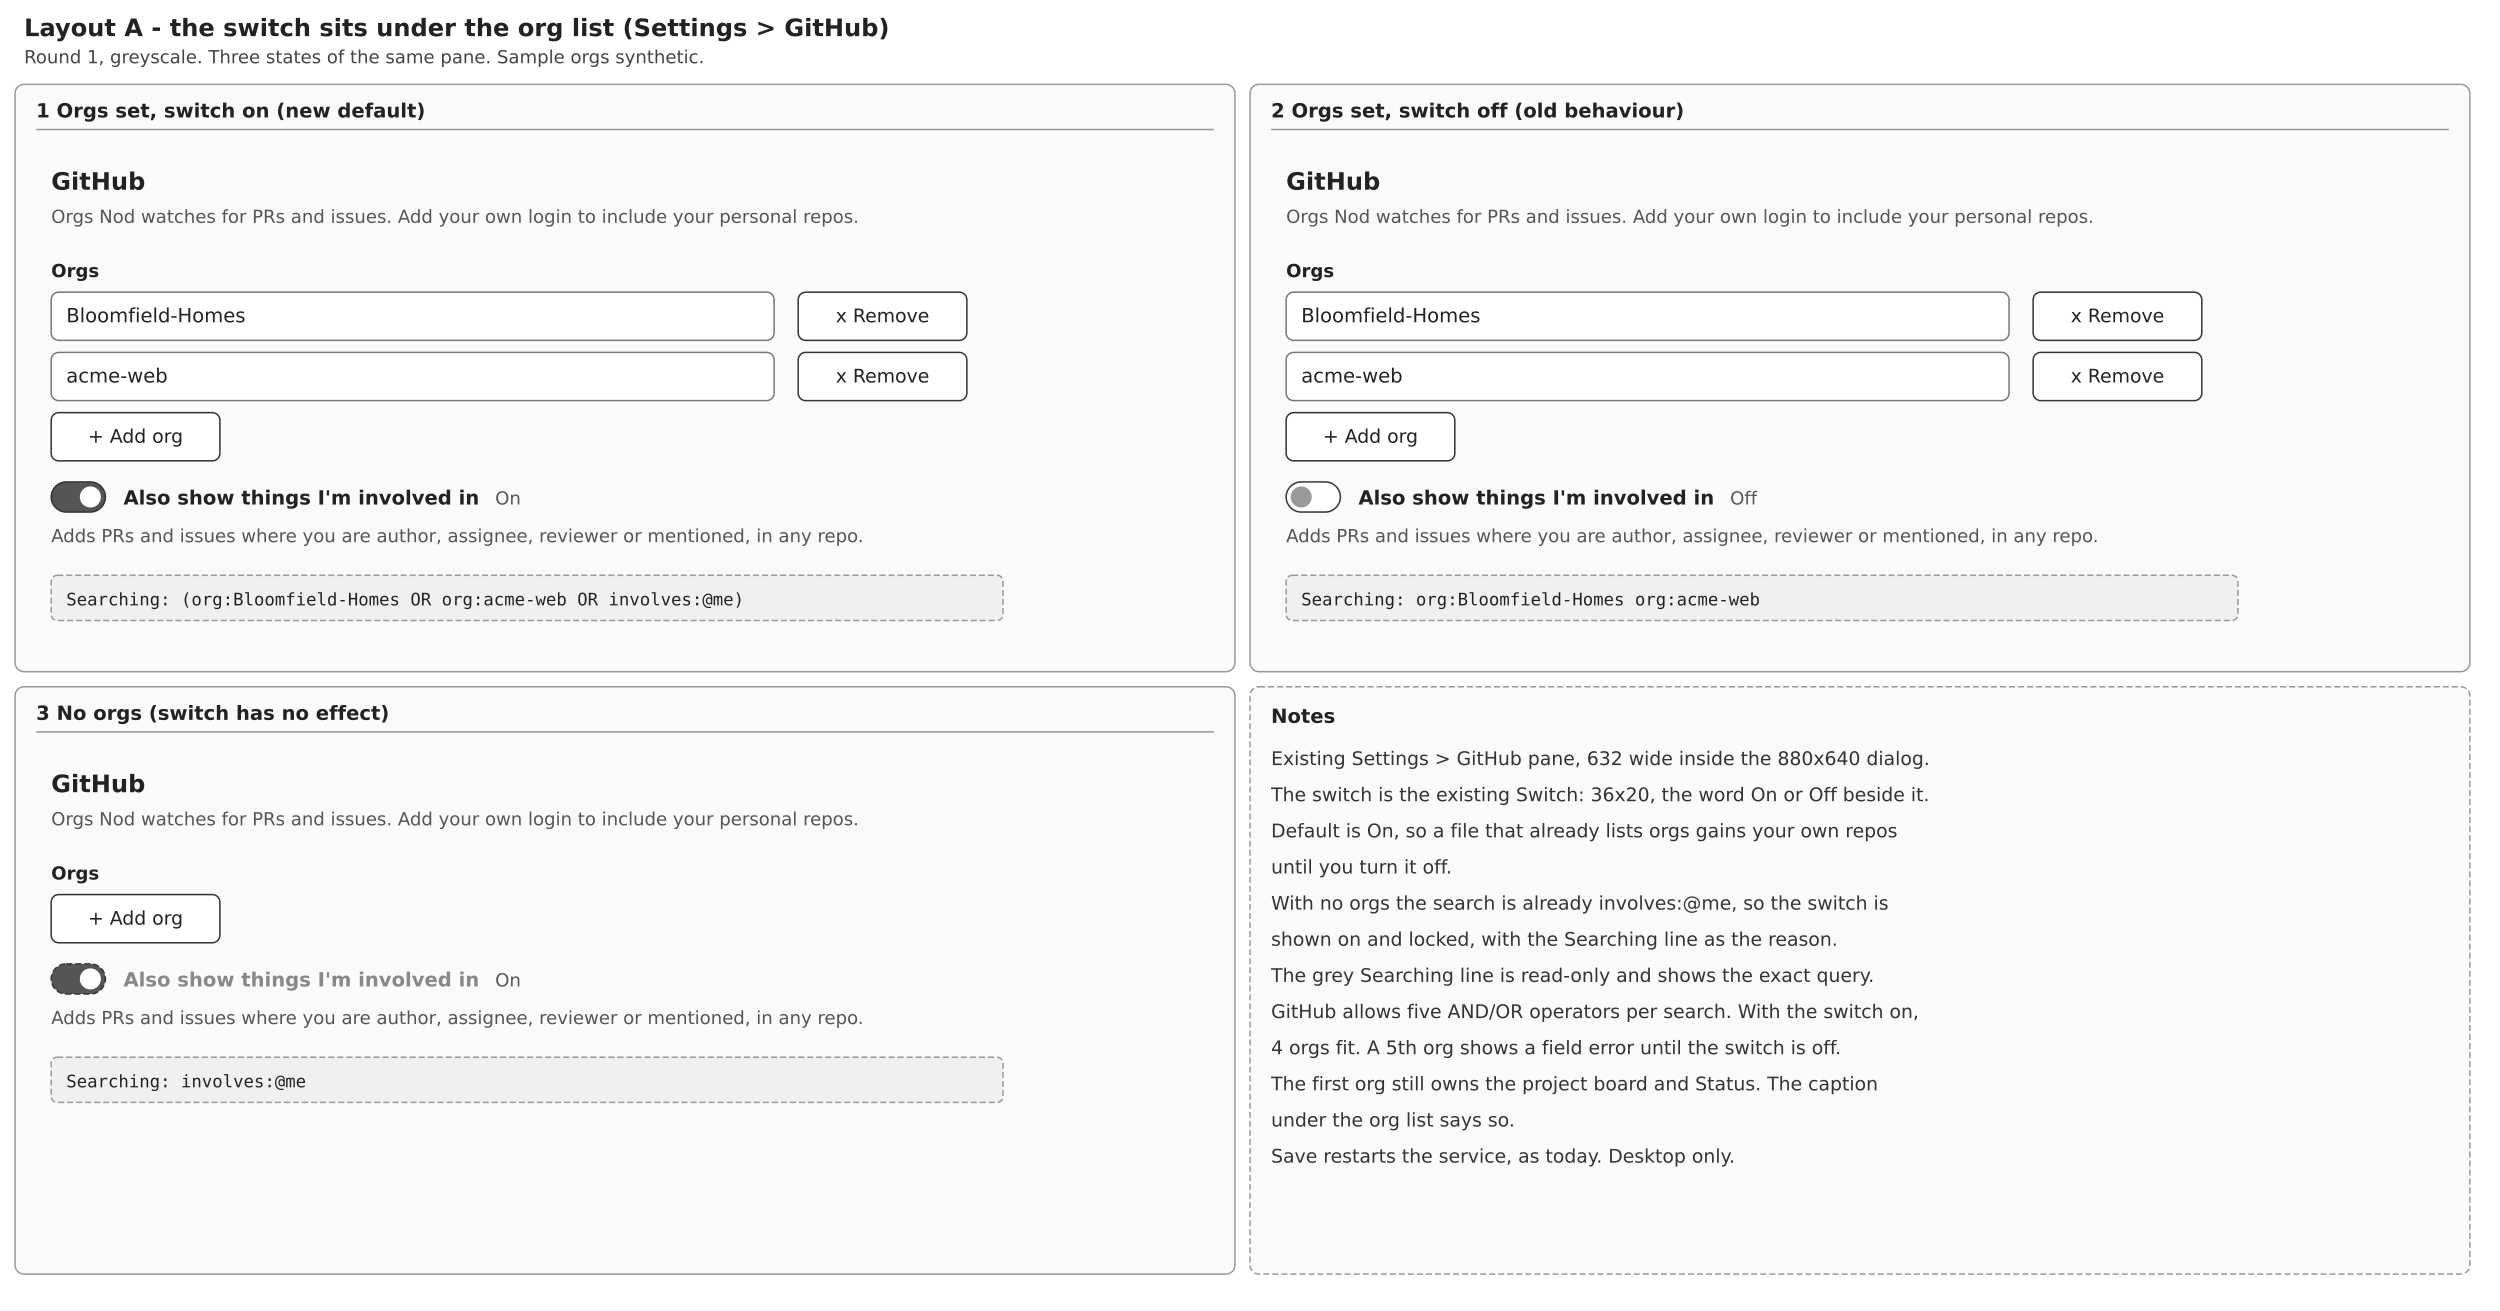
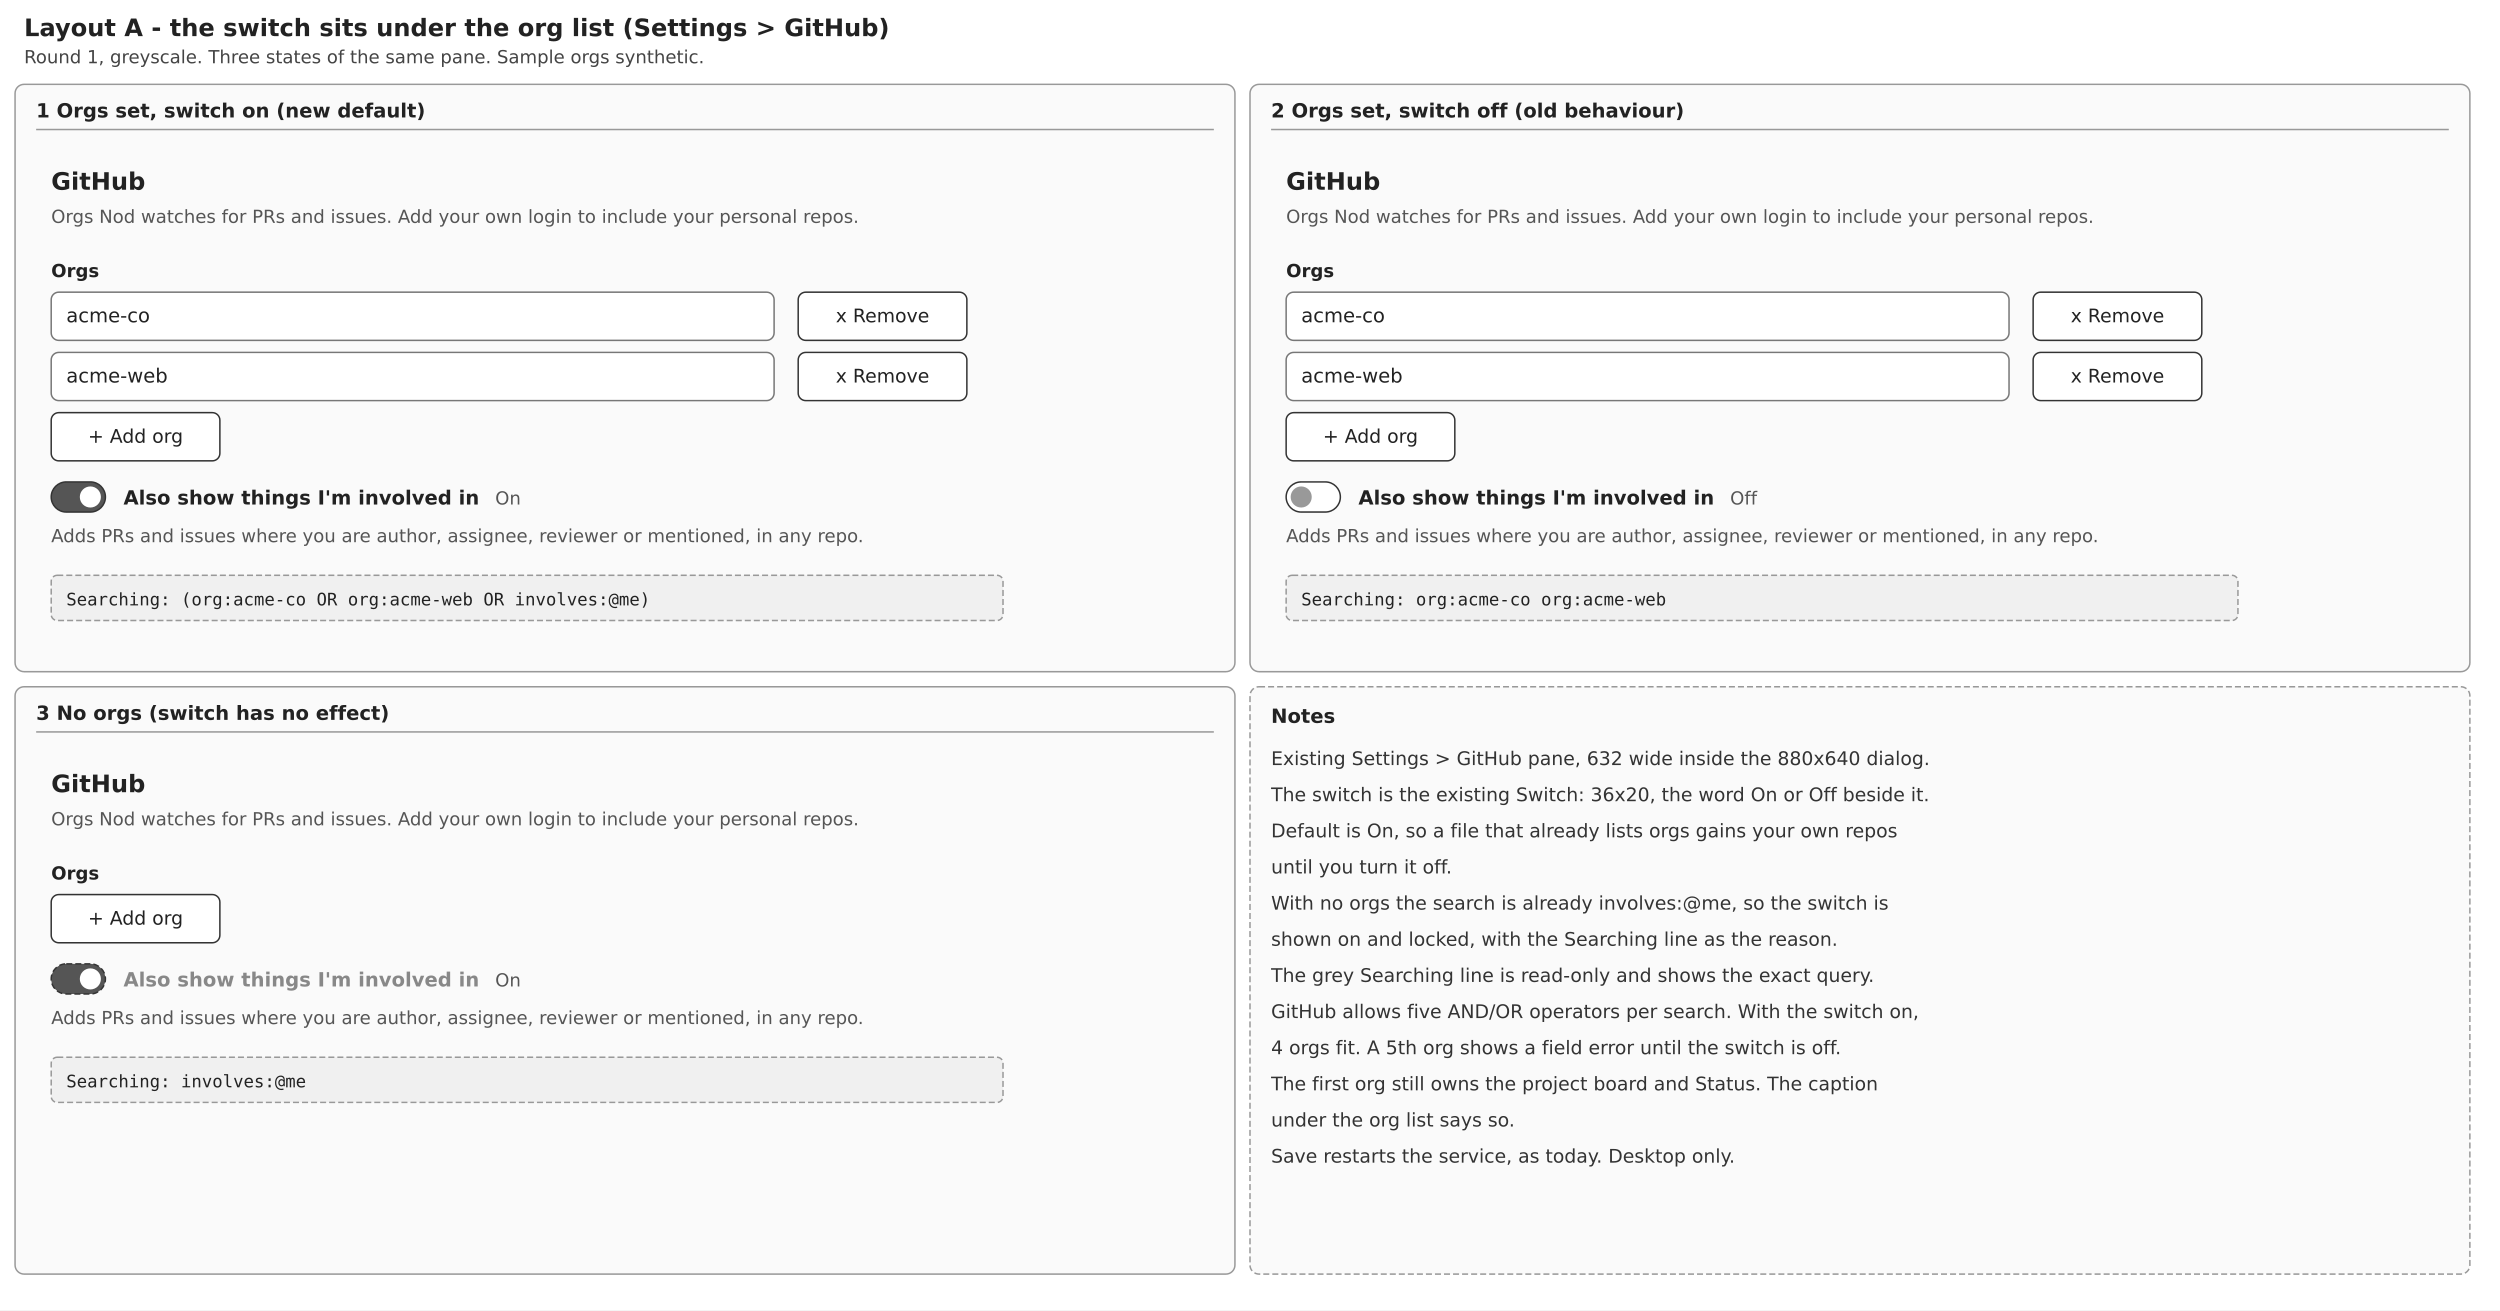
<svg xmlns="http://www.w3.org/2000/svg" width="1660" height="870" viewBox="0 0 1660 870">
  <rect width="1660" height="870" fill="#fff" />
  <text x="16" y="24" font-family="DejaVu Sans, Arial, sans-serif" font-size="16" font-weight="bold" fill="#222" text-anchor="start">Layout A - the switch sits under the org list (Settings &gt; GitHub)</text>
  <text x="16" y="42" font-family="DejaVu Sans, Arial, sans-serif" font-size="12" font-weight="normal" fill="#444" text-anchor="start">Round 1, greyscale. Three states of the same pane. Sample orgs synthetic.</text>
  <rect x="10" y="56" width="810" height="390" rx="6" fill="#fafafa" stroke="#999" stroke-width="1" />
  <text x="24" y="78" font-family="DejaVu Sans, Arial, sans-serif" font-size="13" font-weight="bold" fill="#222" text-anchor="start">1 Orgs set, switch on (new default)</text>
  <line x1="24" y1="86" x2="806" y2="86" stroke="#999" />
  <text x="34" y="126" font-family="DejaVu Sans, Arial, sans-serif" font-size="16" font-weight="bold" fill="#222" text-anchor="start">GitHub</text>
  <text x="34" y="148" font-family="DejaVu Sans, Arial, sans-serif" font-size="12" font-weight="normal" fill="#555" text-anchor="start">Orgs Nod watches for PRs and issues. Add your own login to include your personal repos.</text>
  <text x="34" y="184" font-family="DejaVu Sans, Arial, sans-serif" font-size="12" font-weight="bold" fill="#222" text-anchor="start">Orgs</text>
  <rect x="34" y="194" width="480" height="32" rx="5" fill="#fff" stroke="#777" stroke-width="1" />
-   <text x="44" y="214.0" font-family="DejaVu Sans, Arial, sans-serif" font-size="13" font-weight="normal" fill="#222" text-anchor="start">Bloomfield-Homes</text>
+   <text x="44" y="214.0" font-family="DejaVu Sans, Arial, sans-serif" font-size="13" font-weight="normal" fill="#222" text-anchor="start">acme-co</text>
  <rect x="530" y="194" width="112" height="32" rx="5" fill="#fff" stroke="#333" stroke-width="1" />
  <text x="586.0" y="214.0" font-family="DejaVu Sans, Arial, sans-serif" font-size="12.5" font-weight="normal" fill="#222" text-anchor="middle">x Remove</text>
  <rect x="34" y="234" width="480" height="32" rx="5" fill="#fff" stroke="#777" stroke-width="1" />
  <text x="44" y="254.0" font-family="DejaVu Sans, Arial, sans-serif" font-size="13" font-weight="normal" fill="#222" text-anchor="start">acme-web</text>
  <rect x="530" y="234" width="112" height="32" rx="5" fill="#fff" stroke="#333" stroke-width="1" />
  <text x="586.0" y="254.0" font-family="DejaVu Sans, Arial, sans-serif" font-size="12.5" font-weight="normal" fill="#222" text-anchor="middle">x Remove</text>
  <rect x="34" y="274" width="112" height="32" rx="5" fill="#fff" stroke="#333" stroke-width="1" />
  <text x="90.0" y="294.0" font-family="DejaVu Sans, Arial, sans-serif" font-size="12.5" font-weight="normal" fill="#222" text-anchor="middle">+ Add org</text>
  <rect x="34" y="320" width="36" height="20" rx="10" fill="#555" stroke="#333" stroke-width="1" />
  <circle cx="60" cy="330" r="7" fill="#fff" />
  <text x="82" y="335" font-family="DejaVu Sans, Arial, sans-serif" font-size="13" font-weight="bold" fill="#222" text-anchor="start">Also show things I'm involved in</text>
  <text x="328.8" y="335" font-family="DejaVu Sans, Arial, sans-serif" font-size="12" font-weight="normal" fill="#555" text-anchor="start">On</text>
  <text x="34" y="360" font-family="DejaVu Sans, Arial, sans-serif" font-size="12" font-weight="normal" fill="#555" text-anchor="start">Adds PRs and issues where you are author, assignee, reviewer or mentioned, in any repo.</text>
  <rect x="34" y="382" width="632" height="30" rx="4" fill="#f0f0f0" stroke="#999" stroke-width="1" stroke-dasharray="4 2" />
-   <text x="44" y="402" font-family="DejaVu Sans Mono, monospace" font-size="11.5" font-weight="normal" fill="#222" text-anchor="start">Searching: (org:Bloomfield-Homes OR org:acme-web OR involves:@me)</text>
+   <text x="44" y="402" font-family="DejaVu Sans Mono, monospace" font-size="11.5" font-weight="normal" fill="#222" text-anchor="start">Searching: (org:acme-co OR org:acme-web OR involves:@me)</text>
  <rect x="830" y="56" width="810" height="390" rx="6" fill="#fafafa" stroke="#999" stroke-width="1" />
  <text x="844" y="78" font-family="DejaVu Sans, Arial, sans-serif" font-size="13" font-weight="bold" fill="#222" text-anchor="start">2 Orgs set, switch off (old behaviour)</text>
  <line x1="844" y1="86" x2="1626" y2="86" stroke="#999" />
  <text x="854" y="126" font-family="DejaVu Sans, Arial, sans-serif" font-size="16" font-weight="bold" fill="#222" text-anchor="start">GitHub</text>
  <text x="854" y="148" font-family="DejaVu Sans, Arial, sans-serif" font-size="12" font-weight="normal" fill="#555" text-anchor="start">Orgs Nod watches for PRs and issues. Add your own login to include your personal repos.</text>
  <text x="854" y="184" font-family="DejaVu Sans, Arial, sans-serif" font-size="12" font-weight="bold" fill="#222" text-anchor="start">Orgs</text>
  <rect x="854" y="194" width="480" height="32" rx="5" fill="#fff" stroke="#777" stroke-width="1" />
-   <text x="864" y="214.0" font-family="DejaVu Sans, Arial, sans-serif" font-size="13" font-weight="normal" fill="#222" text-anchor="start">Bloomfield-Homes</text>
+   <text x="864" y="214.0" font-family="DejaVu Sans, Arial, sans-serif" font-size="13" font-weight="normal" fill="#222" text-anchor="start">acme-co</text>
  <rect x="1350" y="194" width="112" height="32" rx="5" fill="#fff" stroke="#333" stroke-width="1" />
  <text x="1406.0" y="214.0" font-family="DejaVu Sans, Arial, sans-serif" font-size="12.5" font-weight="normal" fill="#222" text-anchor="middle">x Remove</text>
  <rect x="854" y="234" width="480" height="32" rx="5" fill="#fff" stroke="#777" stroke-width="1" />
  <text x="864" y="254.0" font-family="DejaVu Sans, Arial, sans-serif" font-size="13" font-weight="normal" fill="#222" text-anchor="start">acme-web</text>
  <rect x="1350" y="234" width="112" height="32" rx="5" fill="#fff" stroke="#333" stroke-width="1" />
  <text x="1406.0" y="254.0" font-family="DejaVu Sans, Arial, sans-serif" font-size="12.5" font-weight="normal" fill="#222" text-anchor="middle">x Remove</text>
  <rect x="854" y="274" width="112" height="32" rx="5" fill="#fff" stroke="#333" stroke-width="1" />
  <text x="910.0" y="294.0" font-family="DejaVu Sans, Arial, sans-serif" font-size="12.5" font-weight="normal" fill="#222" text-anchor="middle">+ Add org</text>
  <rect x="854" y="320" width="36" height="20" rx="10" fill="#fff" stroke="#333" stroke-width="1" />
  <circle cx="864" cy="330" r="7" fill="#999" />
  <text x="902" y="335" font-family="DejaVu Sans, Arial, sans-serif" font-size="13" font-weight="bold" fill="#222" text-anchor="start">Also show things I'm involved in</text>
  <text x="1148.8" y="335" font-family="DejaVu Sans, Arial, sans-serif" font-size="12" font-weight="normal" fill="#555" text-anchor="start">Off</text>
  <text x="854" y="360" font-family="DejaVu Sans, Arial, sans-serif" font-size="12" font-weight="normal" fill="#555" text-anchor="start">Adds PRs and issues where you are author, assignee, reviewer or mentioned, in any repo.</text>
  <rect x="854" y="382" width="632" height="30" rx="4" fill="#f0f0f0" stroke="#999" stroke-width="1" stroke-dasharray="4 2" />
-   <text x="864" y="402" font-family="DejaVu Sans Mono, monospace" font-size="11.5" font-weight="normal" fill="#222" text-anchor="start">Searching: org:Bloomfield-Homes org:acme-web</text>
+   <text x="864" y="402" font-family="DejaVu Sans Mono, monospace" font-size="11.5" font-weight="normal" fill="#222" text-anchor="start">Searching: org:acme-co org:acme-web</text>
  <rect x="10" y="456" width="810" height="390" rx="6" fill="#fafafa" stroke="#999" stroke-width="1" />
  <text x="24" y="478" font-family="DejaVu Sans, Arial, sans-serif" font-size="13" font-weight="bold" fill="#222" text-anchor="start">3 No orgs (switch has no effect)</text>
  <line x1="24" y1="486" x2="806" y2="486" stroke="#999" />
  <text x="34" y="526" font-family="DejaVu Sans, Arial, sans-serif" font-size="16" font-weight="bold" fill="#222" text-anchor="start">GitHub</text>
  <text x="34" y="548" font-family="DejaVu Sans, Arial, sans-serif" font-size="12" font-weight="normal" fill="#555" text-anchor="start">Orgs Nod watches for PRs and issues. Add your own login to include your personal repos.</text>
  <text x="34" y="584" font-family="DejaVu Sans, Arial, sans-serif" font-size="12" font-weight="bold" fill="#222" text-anchor="start">Orgs</text>
  <rect x="34" y="594" width="112" height="32" rx="5" fill="#fff" stroke="#333" stroke-width="1" />
  <text x="90.0" y="614.0" font-family="DejaVu Sans, Arial, sans-serif" font-size="12.5" font-weight="normal" fill="#222" text-anchor="middle">+ Add org</text>
  <rect x="34" y="640" width="36" height="20" rx="10" fill="#555" stroke="#333" stroke-width="1" stroke-dasharray="4 2" />
  <circle cx="60" cy="650" r="7" fill="#fff" />
  <text x="82" y="655" font-family="DejaVu Sans, Arial, sans-serif" font-size="13" font-weight="bold" fill="#888" text-anchor="start">Also show things I'm involved in</text>
  <text x="328.8" y="655" font-family="DejaVu Sans, Arial, sans-serif" font-size="12" font-weight="normal" fill="#555" text-anchor="start">On</text>
  <text x="34" y="680" font-family="DejaVu Sans, Arial, sans-serif" font-size="12" font-weight="normal" fill="#555" text-anchor="start">Adds PRs and issues where you are author, assignee, reviewer or mentioned, in any repo.</text>
  <rect x="34" y="702" width="632" height="30" rx="4" fill="#f0f0f0" stroke="#999" stroke-width="1" stroke-dasharray="4 2" />
  <text x="44" y="722" font-family="DejaVu Sans Mono, monospace" font-size="11.5" font-weight="normal" fill="#222" text-anchor="start">Searching: involves:@me</text>
  <rect x="830" y="456" width="810" height="390" rx="6" fill="#fafafa" stroke="#999" stroke-width="1" stroke-dasharray="4 2" />
  <text x="844" y="480" font-family="DejaVu Sans, Arial, sans-serif" font-size="13" font-weight="bold" fill="#222" text-anchor="start">Notes</text>
  <text x="844" y="508" font-family="DejaVu Sans, Arial, sans-serif" font-size="12.5" font-weight="normal" fill="#333" text-anchor="start">Existing Settings &gt; GitHub pane, 632 wide inside the 880x640 dialog.</text>
  <text x="844" y="532" font-family="DejaVu Sans, Arial, sans-serif" font-size="12.5" font-weight="normal" fill="#333" text-anchor="start">The switch is the existing Switch: 36x20, the word On or Off beside it.</text>
  <text x="844" y="556" font-family="DejaVu Sans, Arial, sans-serif" font-size="12.5" font-weight="normal" fill="#333" text-anchor="start">Default is On, so a file that already lists orgs gains your own repos</text>
  <text x="844" y="580" font-family="DejaVu Sans, Arial, sans-serif" font-size="12.5" font-weight="normal" fill="#333" text-anchor="start">until you turn it off.</text>
  <text x="844" y="604" font-family="DejaVu Sans, Arial, sans-serif" font-size="12.5" font-weight="normal" fill="#333" text-anchor="start">With no orgs the search is already involves:@me, so the switch is</text>
  <text x="844" y="628" font-family="DejaVu Sans, Arial, sans-serif" font-size="12.5" font-weight="normal" fill="#333" text-anchor="start">shown on and locked, with the Searching line as the reason.</text>
  <text x="844" y="652" font-family="DejaVu Sans, Arial, sans-serif" font-size="12.5" font-weight="normal" fill="#333" text-anchor="start">The grey Searching line is read-only and shows the exact query.</text>
  <text x="844" y="676" font-family="DejaVu Sans, Arial, sans-serif" font-size="12.5" font-weight="normal" fill="#333" text-anchor="start">GitHub allows five AND/OR operators per search. With the switch on,</text>
  <text x="844" y="700" font-family="DejaVu Sans, Arial, sans-serif" font-size="12.5" font-weight="normal" fill="#333" text-anchor="start">4 orgs fit. A 5th org shows a field error until the switch is off.</text>
  <text x="844" y="724" font-family="DejaVu Sans, Arial, sans-serif" font-size="12.5" font-weight="normal" fill="#333" text-anchor="start">The first org still owns the project board and Status. The caption</text>
  <text x="844" y="748" font-family="DejaVu Sans, Arial, sans-serif" font-size="12.5" font-weight="normal" fill="#333" text-anchor="start">under the org list says so.</text>
  <text x="844" y="772" font-family="DejaVu Sans, Arial, sans-serif" font-size="12.5" font-weight="normal" fill="#333" text-anchor="start">Save restarts the service, as today. Desktop only.</text>
</svg>
